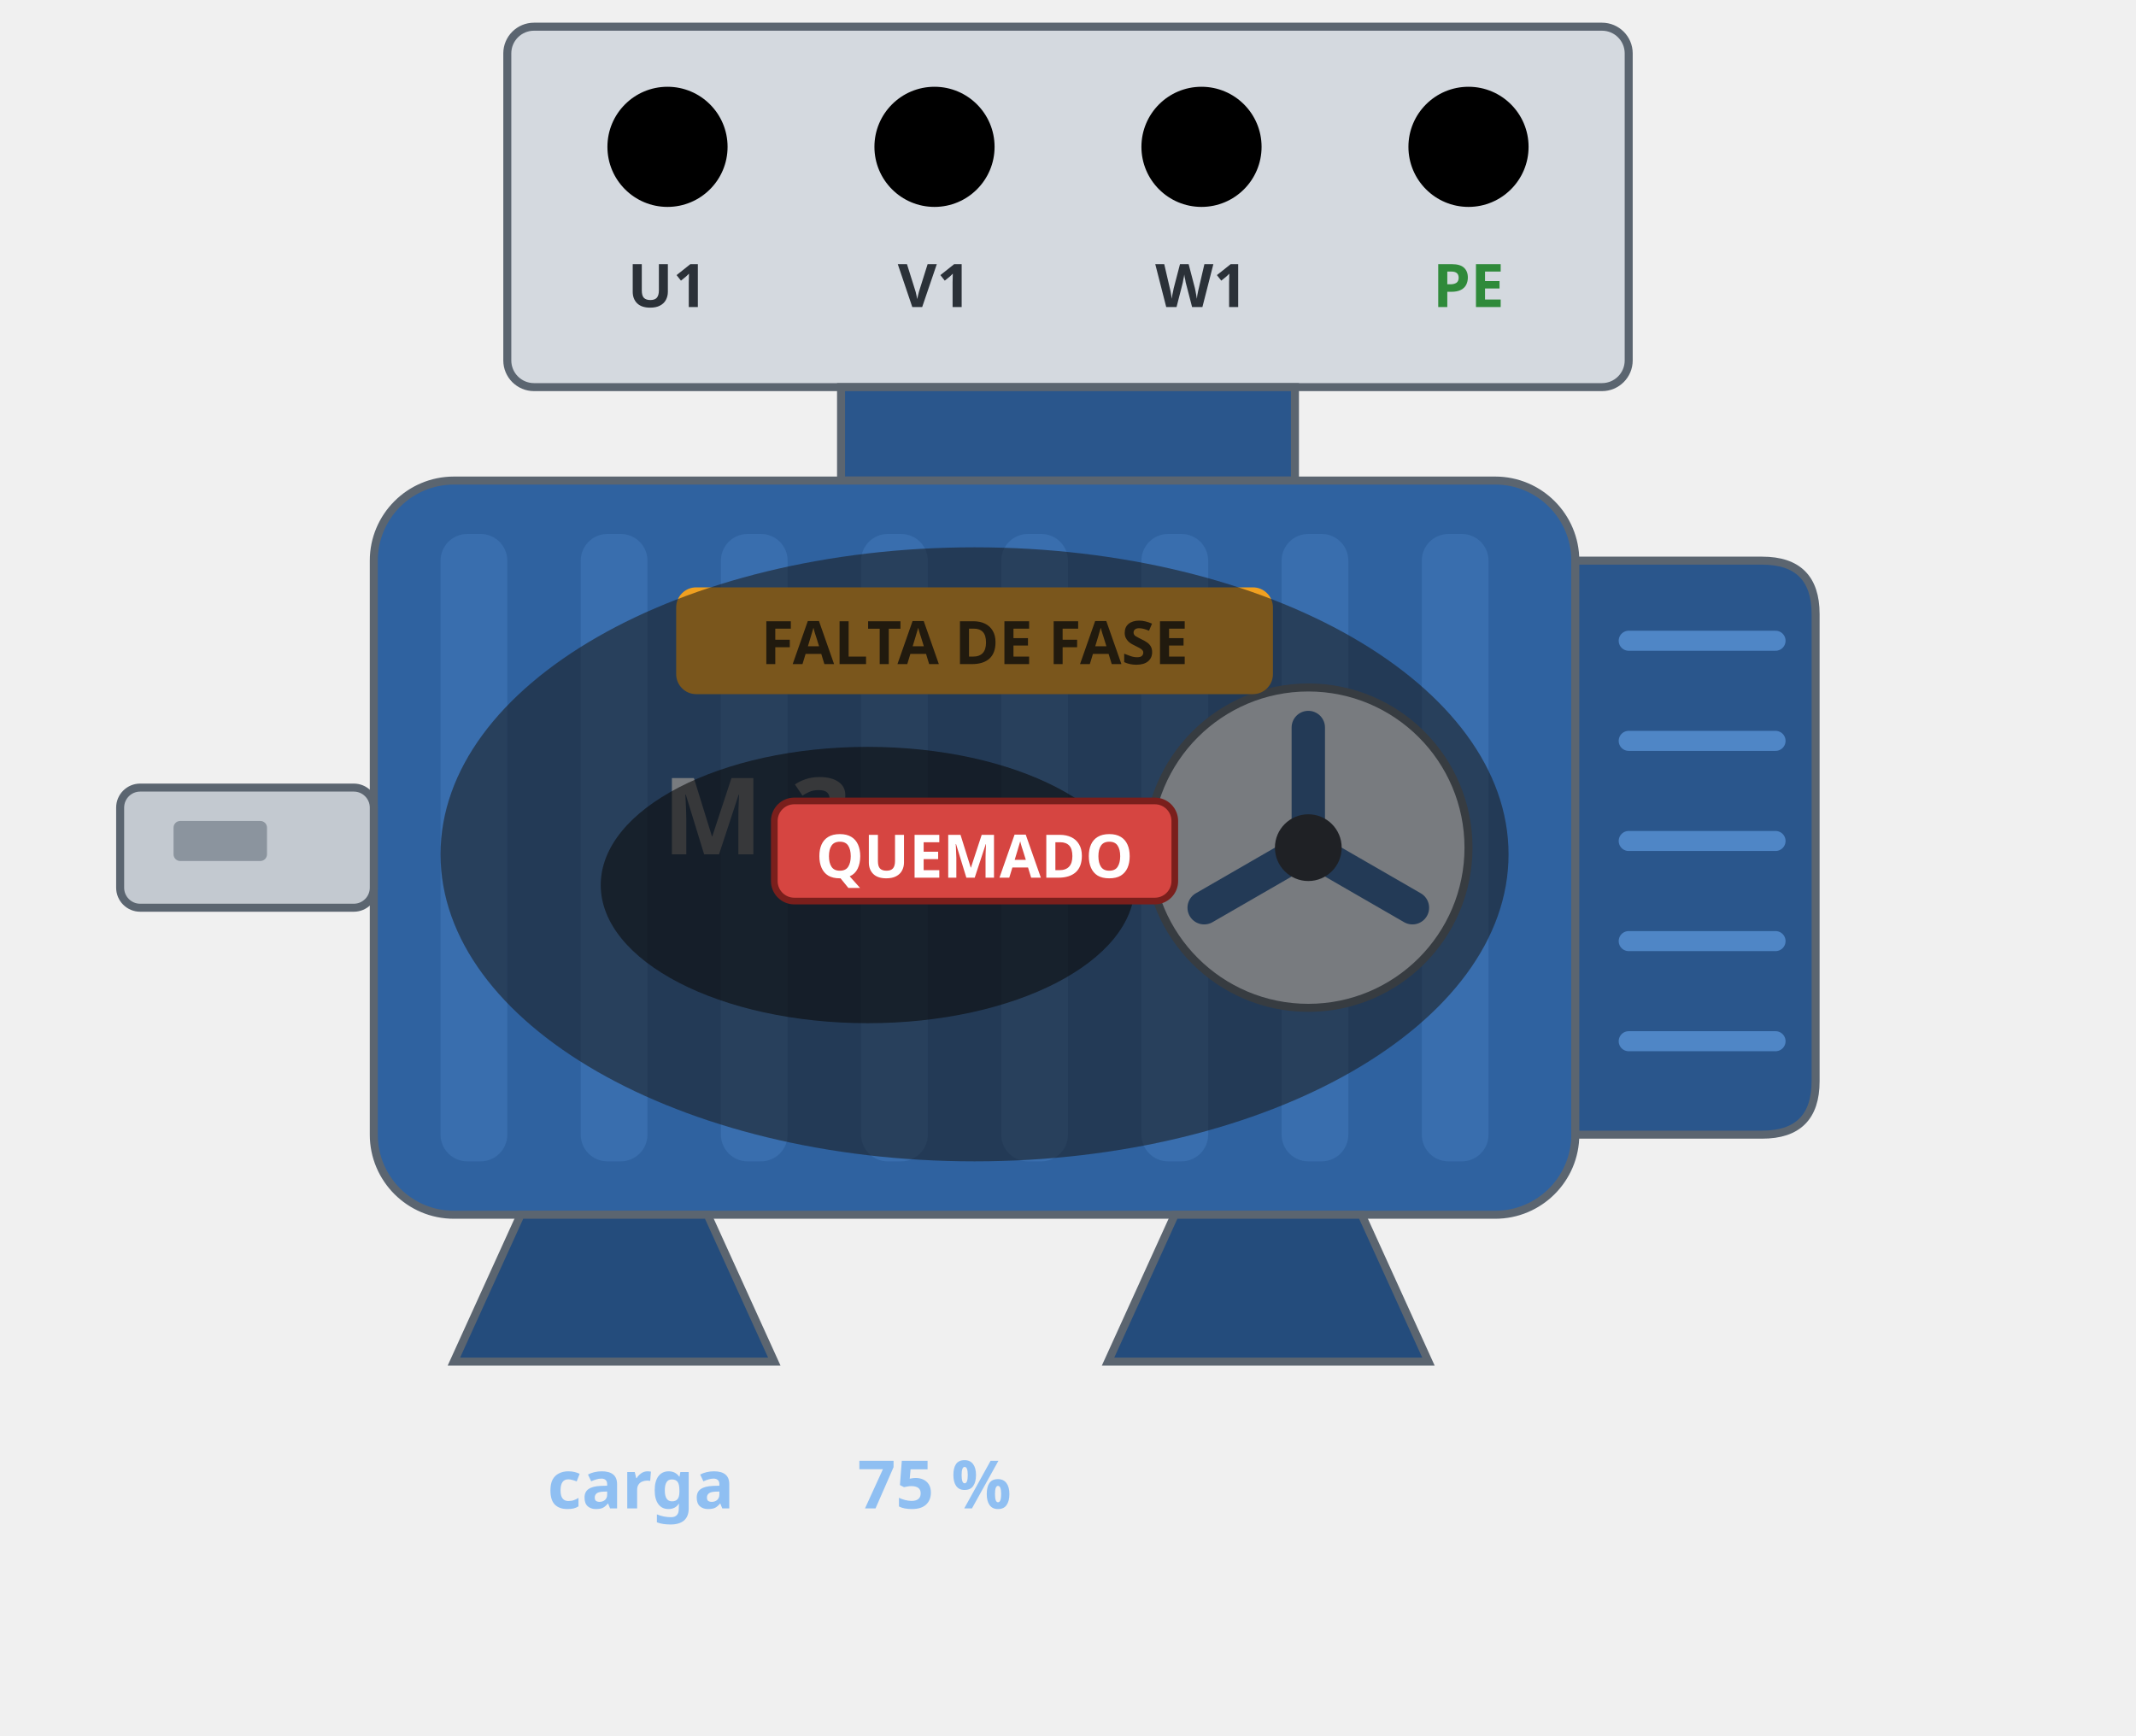
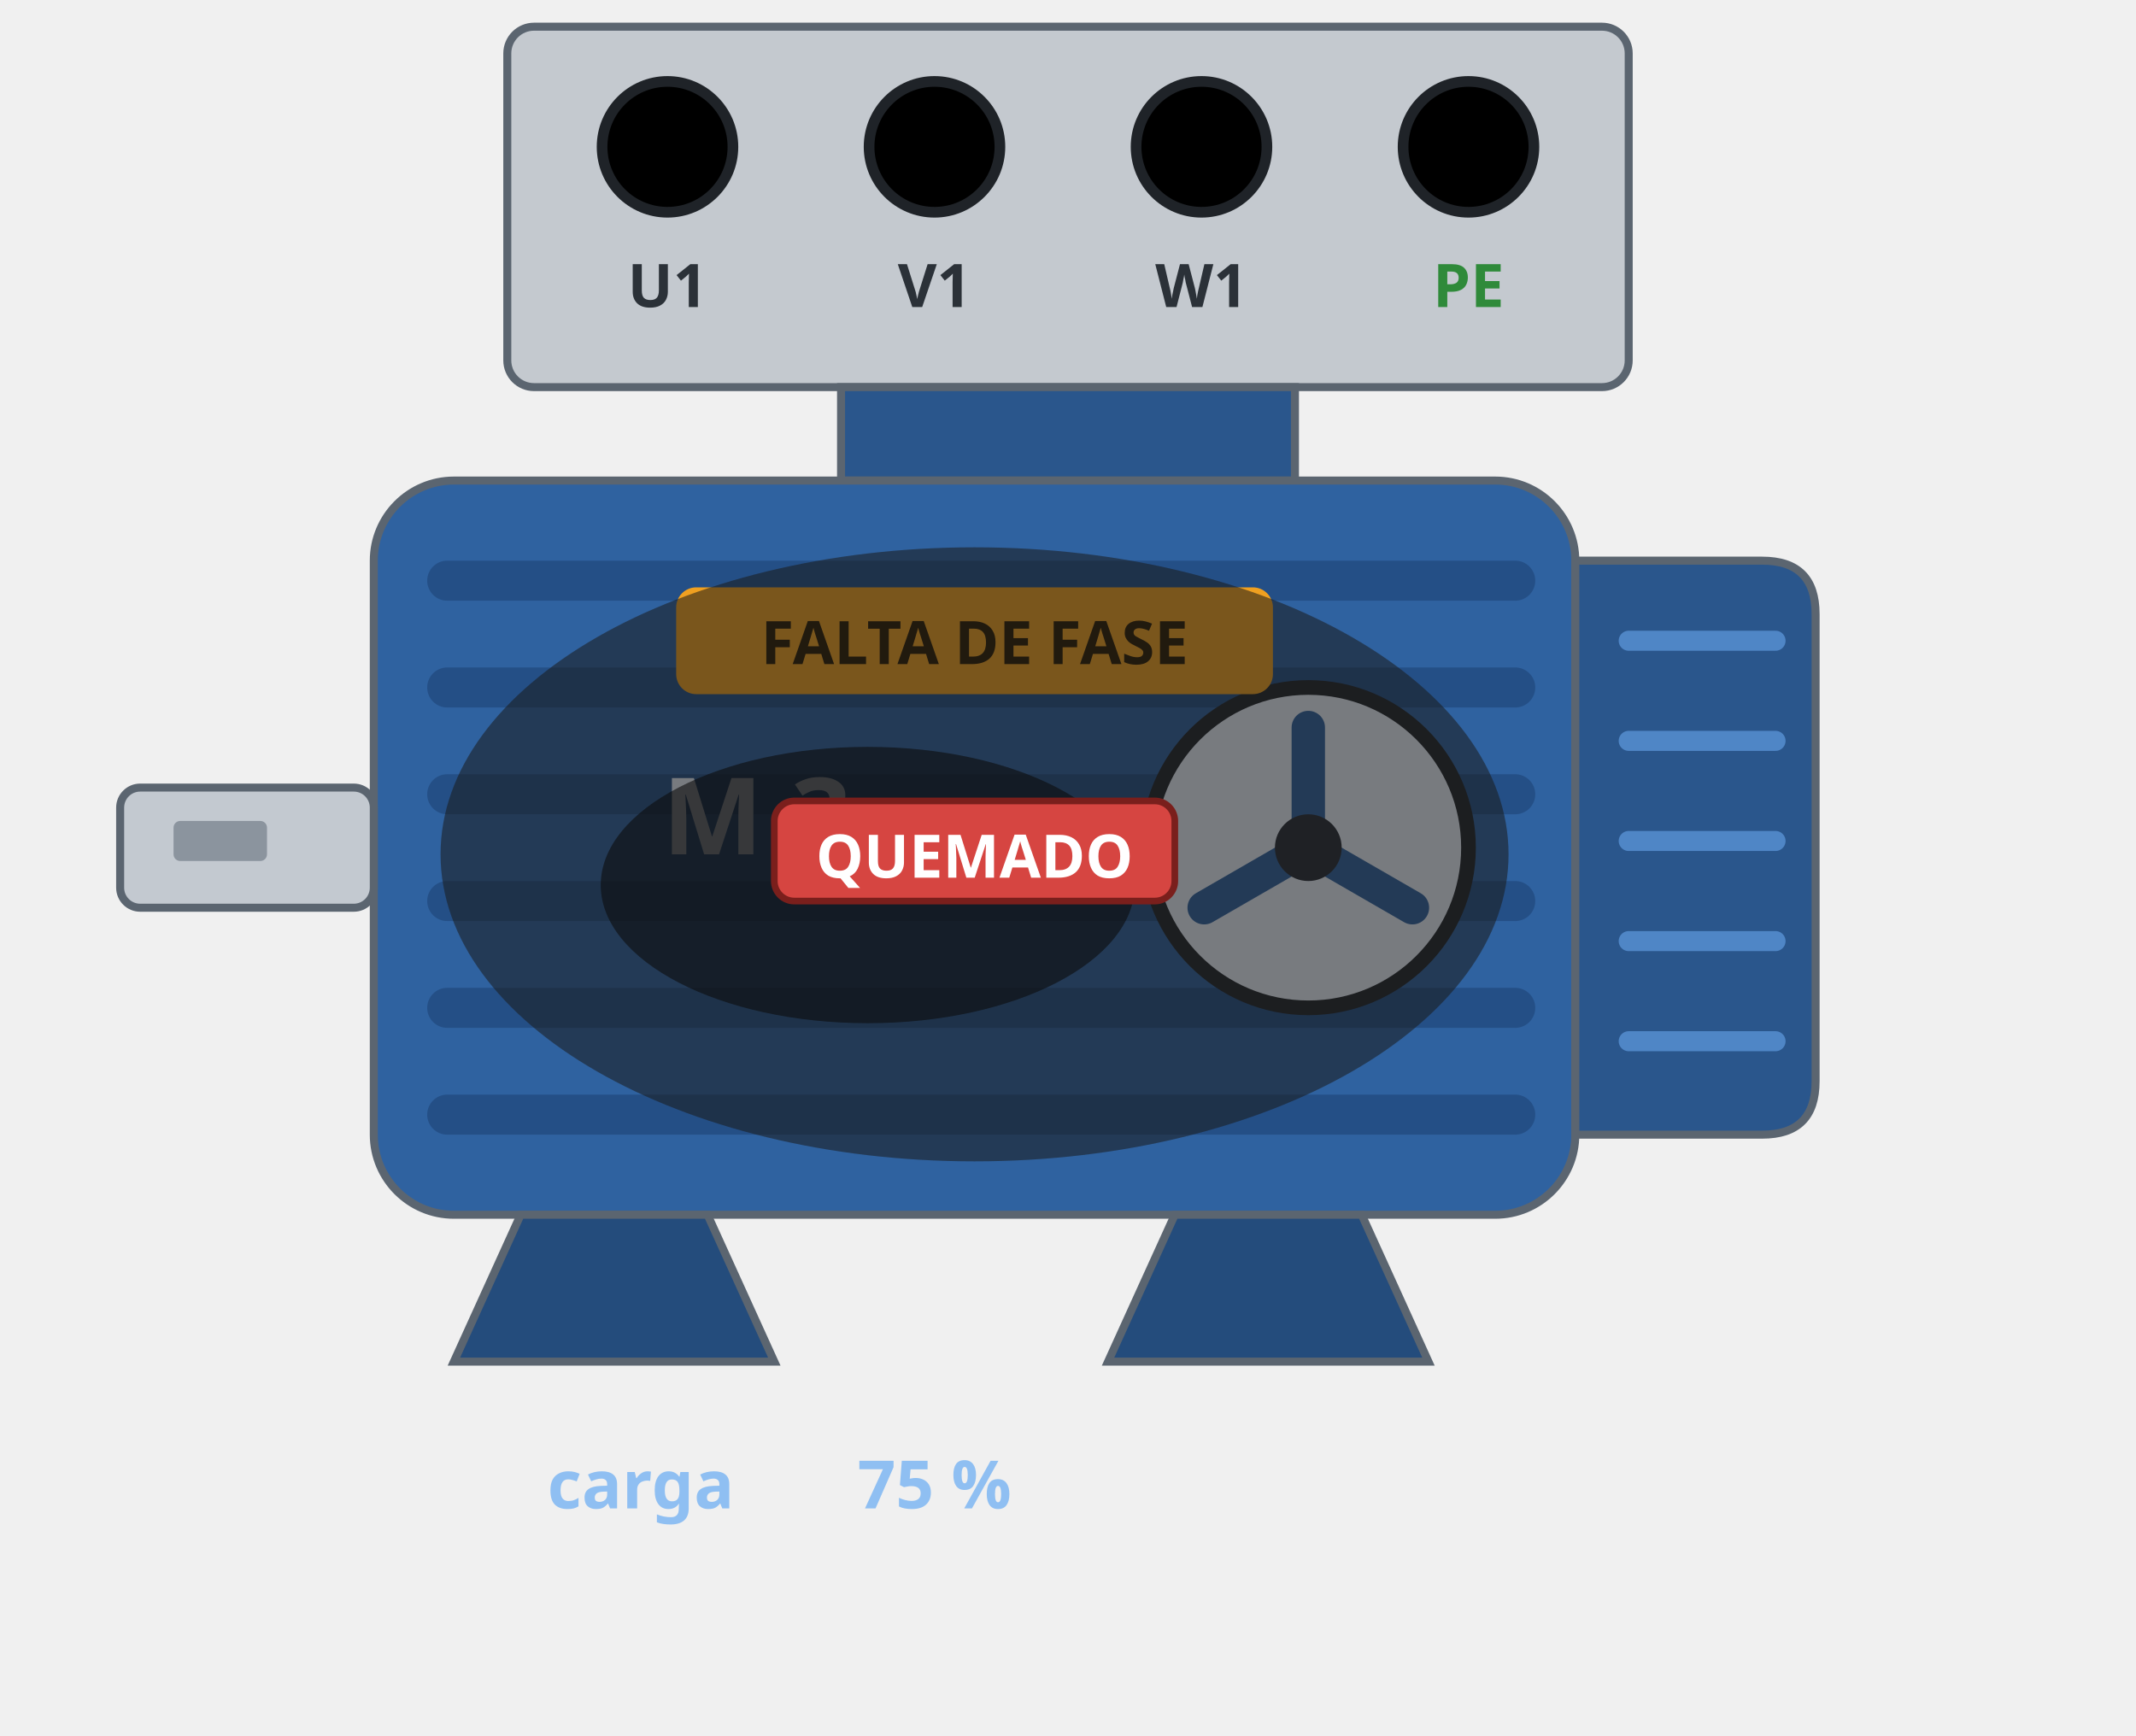
<svg xmlns="http://www.w3.org/2000/svg" viewBox="0 0 320 260" width="320" height="260" font-family="Segoe UI,Noto Sans,Arial,sans-serif">
  <defs>
    <pattern id="jwc-hys" width="5" height="5" patternUnits="userSpaceOnUse" patternTransform="rotate(45)">
      <rect width="5" height="5" fill="#f0a020" fill-opacity=".18" />
      <line x1="0" y1="0" x2="0" y2="5" stroke="#f0a020" stroke-width="1.4" />
    </pattern>
  </defs>
-   <rect x="76" y="4" width="168" height="54" rx="4" fill="#d4d9df" stroke="#5b6570" stroke-width="1.2" />
-   <circle cx="100" cy="22" r="8" fill="#f4f6f8" stroke="#5b6570" stroke-width="1.2" />
-   <circle cx="100" cy="22" r="5.8" fill="none" stroke="#c9cfd6" stroke-width="1" />
-   <path d="M96.0 22h8 M100 18.0v8" fill="none" stroke="#39414b" stroke-width="1.8" stroke-linecap="round" />
+   <rect x="76" y="4" width="168" height="54" rx="4" fill="#c4c9cf" stroke="#5b6570" stroke-width="1.2" />
+   <circle cx="100" cy="22" r="9.5" fill="#fbfbfc" stroke="#1f2328" stroke-width="2.2" />
+   <circle cx="100" cy="22" r="6.7" fill="none" stroke="#a3aab2" stroke-width="1.1" />
+   <path d="M94.8 22h10.5 M100 16.8v10.5" fill="none" stroke="#2a2e33" stroke-width="2.85" stroke-linecap="round" />
  <circle class="jw-term" data-term="U1" cx="100" cy="22" r="9" />
  <text x="100" y="46" font-size="9" font-weight="700" fill="#2b3138" text-anchor="middle">U1</text>
-   <circle cx="140" cy="22" r="8" fill="#f4f6f8" stroke="#5b6570" stroke-width="1.2" />
-   <circle cx="140" cy="22" r="5.8" fill="none" stroke="#c9cfd6" stroke-width="1" />
-   <path d="M136.0 22h8 M140 18.0v8" fill="none" stroke="#39414b" stroke-width="1.8" stroke-linecap="round" />
+   <circle cx="140" cy="22" r="9.5" fill="#fbfbfc" stroke="#1f2328" stroke-width="2.2" />
+   <circle cx="140" cy="22" r="6.7" fill="none" stroke="#a3aab2" stroke-width="1.1" />
+   <path d="M134.8 22h10.5 M140 16.8v10.5" fill="none" stroke="#2a2e33" stroke-width="2.85" stroke-linecap="round" />
  <circle class="jw-term" data-term="V1" cx="140" cy="22" r="9" />
  <text x="140" y="46" font-size="9" font-weight="700" fill="#2b3138" text-anchor="middle">V1</text>
-   <circle cx="180" cy="22" r="8" fill="#f4f6f8" stroke="#5b6570" stroke-width="1.2" />
-   <circle cx="180" cy="22" r="5.8" fill="none" stroke="#c9cfd6" stroke-width="1" />
-   <path d="M176.0 22h8 M180 18.0v8" fill="none" stroke="#39414b" stroke-width="1.8" stroke-linecap="round" />
+   <circle cx="180" cy="22" r="9.5" fill="#fbfbfc" stroke="#1f2328" stroke-width="2.2" />
+   <circle cx="180" cy="22" r="6.7" fill="none" stroke="#a3aab2" stroke-width="1.1" />
+   <path d="M174.8 22h10.5 M180 16.8v10.5" fill="none" stroke="#2a2e33" stroke-width="2.85" stroke-linecap="round" />
  <circle class="jw-term" data-term="W1" cx="180" cy="22" r="9" />
  <text x="180" y="46" font-size="9" font-weight="700" fill="#2b3138" text-anchor="middle">W1</text>
-   <circle cx="220" cy="22" r="8" fill="#f4f6f8" stroke="#5b6570" stroke-width="1.2" />
-   <circle cx="220" cy="22" r="5.8" fill="none" stroke="#c9cfd6" stroke-width="1" />
-   <path d="M216.0 22h8 M220 18.0v8" fill="none" stroke="#39414b" stroke-width="1.8" stroke-linecap="round" />
+   <circle cx="220" cy="22" r="9.5" fill="#fbfbfc" stroke="#1f2328" stroke-width="2.2" />
+   <circle cx="220" cy="22" r="6.7" fill="none" stroke="#a3aab2" stroke-width="1.1" />
+   <path d="M214.8 22h10.5 M220 16.8v10.5" fill="none" stroke="#2a2e33" stroke-width="2.85" stroke-linecap="round" />
  <circle class="jw-term" data-term="PE" cx="220" cy="22" r="9" />
  <text x="220" y="46" font-size="9" font-weight="700" fill="#2f8a3a" text-anchor="middle">PE</text>
  <rect x="126.0" y="58" width="68" height="14" fill="#2a568c" stroke="#5b6570" stroke-width="1.2" />
  <rect x="56" y="72" width="180" height="110" rx="12" fill="#2f62a0" stroke="#5b6570" stroke-width="1.2" />
-   <rect x="66" y="80" width="10" height="94" rx="4" fill="#3d73b3" stroke="none" stroke-width="0" opacity=".7" />
-   <rect x="87" y="80" width="10" height="94" rx="4" fill="#3d73b3" stroke="none" stroke-width="0" opacity=".7" />
-   <rect x="108" y="80" width="10" height="94" rx="4" fill="#3d73b3" stroke="none" stroke-width="0" opacity=".7" />
-   <rect x="129" y="80" width="10" height="94" rx="4" fill="#3d73b3" stroke="none" stroke-width="0" opacity=".7" />
-   <rect x="150" y="80" width="10" height="94" rx="4" fill="#3d73b3" stroke="none" stroke-width="0" opacity=".7" />
-   <rect x="171" y="80" width="10" height="94" rx="4" fill="#3d73b3" stroke="none" stroke-width="0" opacity=".7" />
-   <rect x="192" y="80" width="10" height="94" rx="4" fill="#3d73b3" stroke="none" stroke-width="0" opacity=".7" />
-   <rect x="213" y="80" width="10" height="94" rx="4" fill="#3d73b3" stroke="none" stroke-width="0" opacity=".7" />
+   <rect x="64" y="84" width="166" height="6" rx="3" fill="#244f86" stroke="none" stroke-width="0" />
+   <rect x="64" y="100" width="166" height="6" rx="3" fill="#244f86" stroke="none" stroke-width="0" />
+   <rect x="64" y="116" width="166" height="6" rx="3" fill="#244f86" stroke="none" stroke-width="0" />
+   <rect x="64" y="132" width="166" height="6" rx="3" fill="#244f86" stroke="none" stroke-width="0" />
+   <rect x="64" y="148" width="166" height="6" rx="3" fill="#244f86" stroke="none" stroke-width="0" />
+   <rect x="64" y="164" width="166" height="6" rx="3" fill="#244f86" stroke="none" stroke-width="0" />
  <path d="M236 84 h28 q8 0 8 8 v70 q0 8 -8 8 h-28z" fill="#2a568c" stroke="#5b6570" stroke-width="1.2" />
  <path d="M244 96 h22" fill="none" stroke="#4f86c6" stroke-width="3" stroke-linecap="round" />
  <path d="M244 111 h22" fill="none" stroke="#4f86c6" stroke-width="3" stroke-linecap="round" />
  <path d="M244 126 h22" fill="none" stroke="#4f86c6" stroke-width="3" stroke-linecap="round" />
  <path d="M244 141 h22" fill="none" stroke="#4f86c6" stroke-width="3" stroke-linecap="round" />
  <path d="M244 156 h22" fill="none" stroke="#4f86c6" stroke-width="3" stroke-linecap="round" />
  <rect x="18" y="118" width="38" height="18" rx="3" fill="#c3c9d0" stroke="#5b6570" stroke-width="1.2" />
  <rect x="26" y="123" width="14" height="6" rx="1" fill="#8b949e" stroke="none" stroke-width="0" />
  <path d="M78 182 l-10 22 h48 l-10 -22z M176 182 l-10 22 h48 l-10 -22z" fill="#244c7c" stroke="#5b6570" stroke-width="1.2" />
-   <circle cx="196" cy="127" r="24" fill="#eaf1fb" stroke="#5b6570" stroke-width="1.2" />
+   <circle cx="196" cy="127" r="24" fill="#eaf1fb" stroke="#1f2328" stroke-width="2.2" />
  <g data-spin="out.speed:196:127:3">
    <path d="M196 127 L196.0 109.0" fill="none" stroke="#2f62a0" stroke-width="5" stroke-linecap="round" />
    <path d="M196 127 L211.6 136.0" fill="none" stroke="#2f62a0" stroke-width="5" stroke-linecap="round" />
    <path d="M196 127 L180.4 136.0" fill="none" stroke="#2f62a0" stroke-width="5" stroke-linecap="round" />
    <circle cx="196" cy="127" r="5" fill="#262b33" stroke="none" stroke-width="0" />
  </g>
  <text x="118" y="128" font-size="16" font-weight="800" fill="#eaf1fb" text-anchor="middle">M 3~</text>
  <text x="140" y="226" font-size="10" font-weight="700" fill="#8fbff2" text-anchor="middle" data-text="param.carga:d0:%">75 %</text>
  <text x="110" y="226" font-size="10" font-weight="600" fill="#8fbff2" text-anchor="end">carga</text>
  <g data-show="out.faltaFase">
    <rect x="101.3" y="88" width="89.4" height="16" rx="3" fill="#f0a020" stroke="none" stroke-width="0" />
    <text x="146" y="99.5" font-size="9" font-weight="800" fill="#2b1a00" text-anchor="middle">FALTA DE FASE</text>
  </g>
  <g data-show="damaged">
    <ellipse cx="146" cy="128" rx="80" ry="46" fill="#1a1a1a" opacity=".55" />
    <ellipse cx="130.0" cy="132.6" rx="40.0" ry="20.7" fill="#0b0b0b" opacity=".6" />
    <rect x="116" y="120" width="60" height="15" rx="3" fill="#d64541" stroke="#7a1f1c" stroke-width="1" />
    <text x="146" y="131.5" font-size="9" font-weight="800" fill="#fff" text-anchor="middle">QUEMADO</text>
  </g>
</svg>
